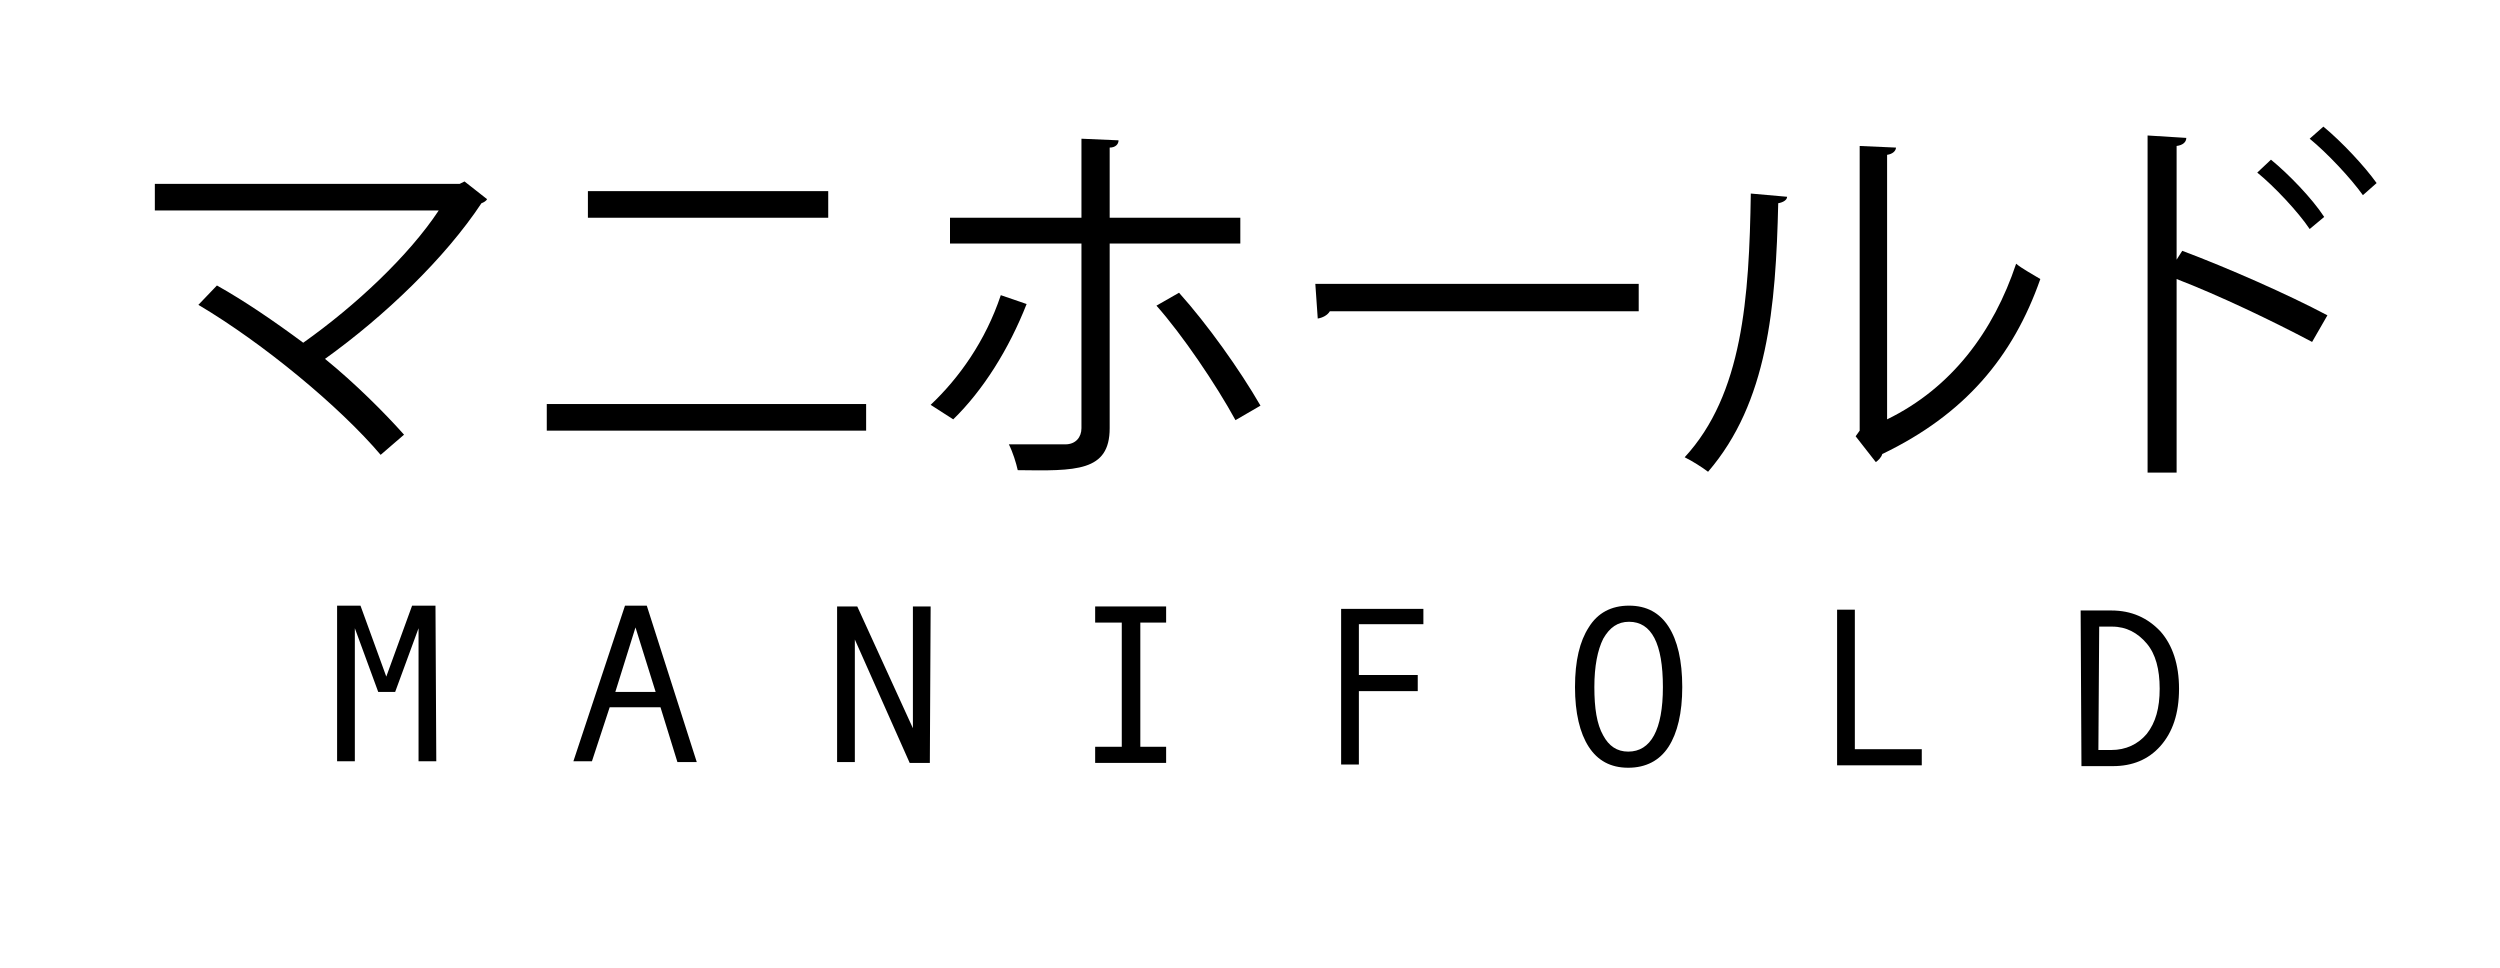
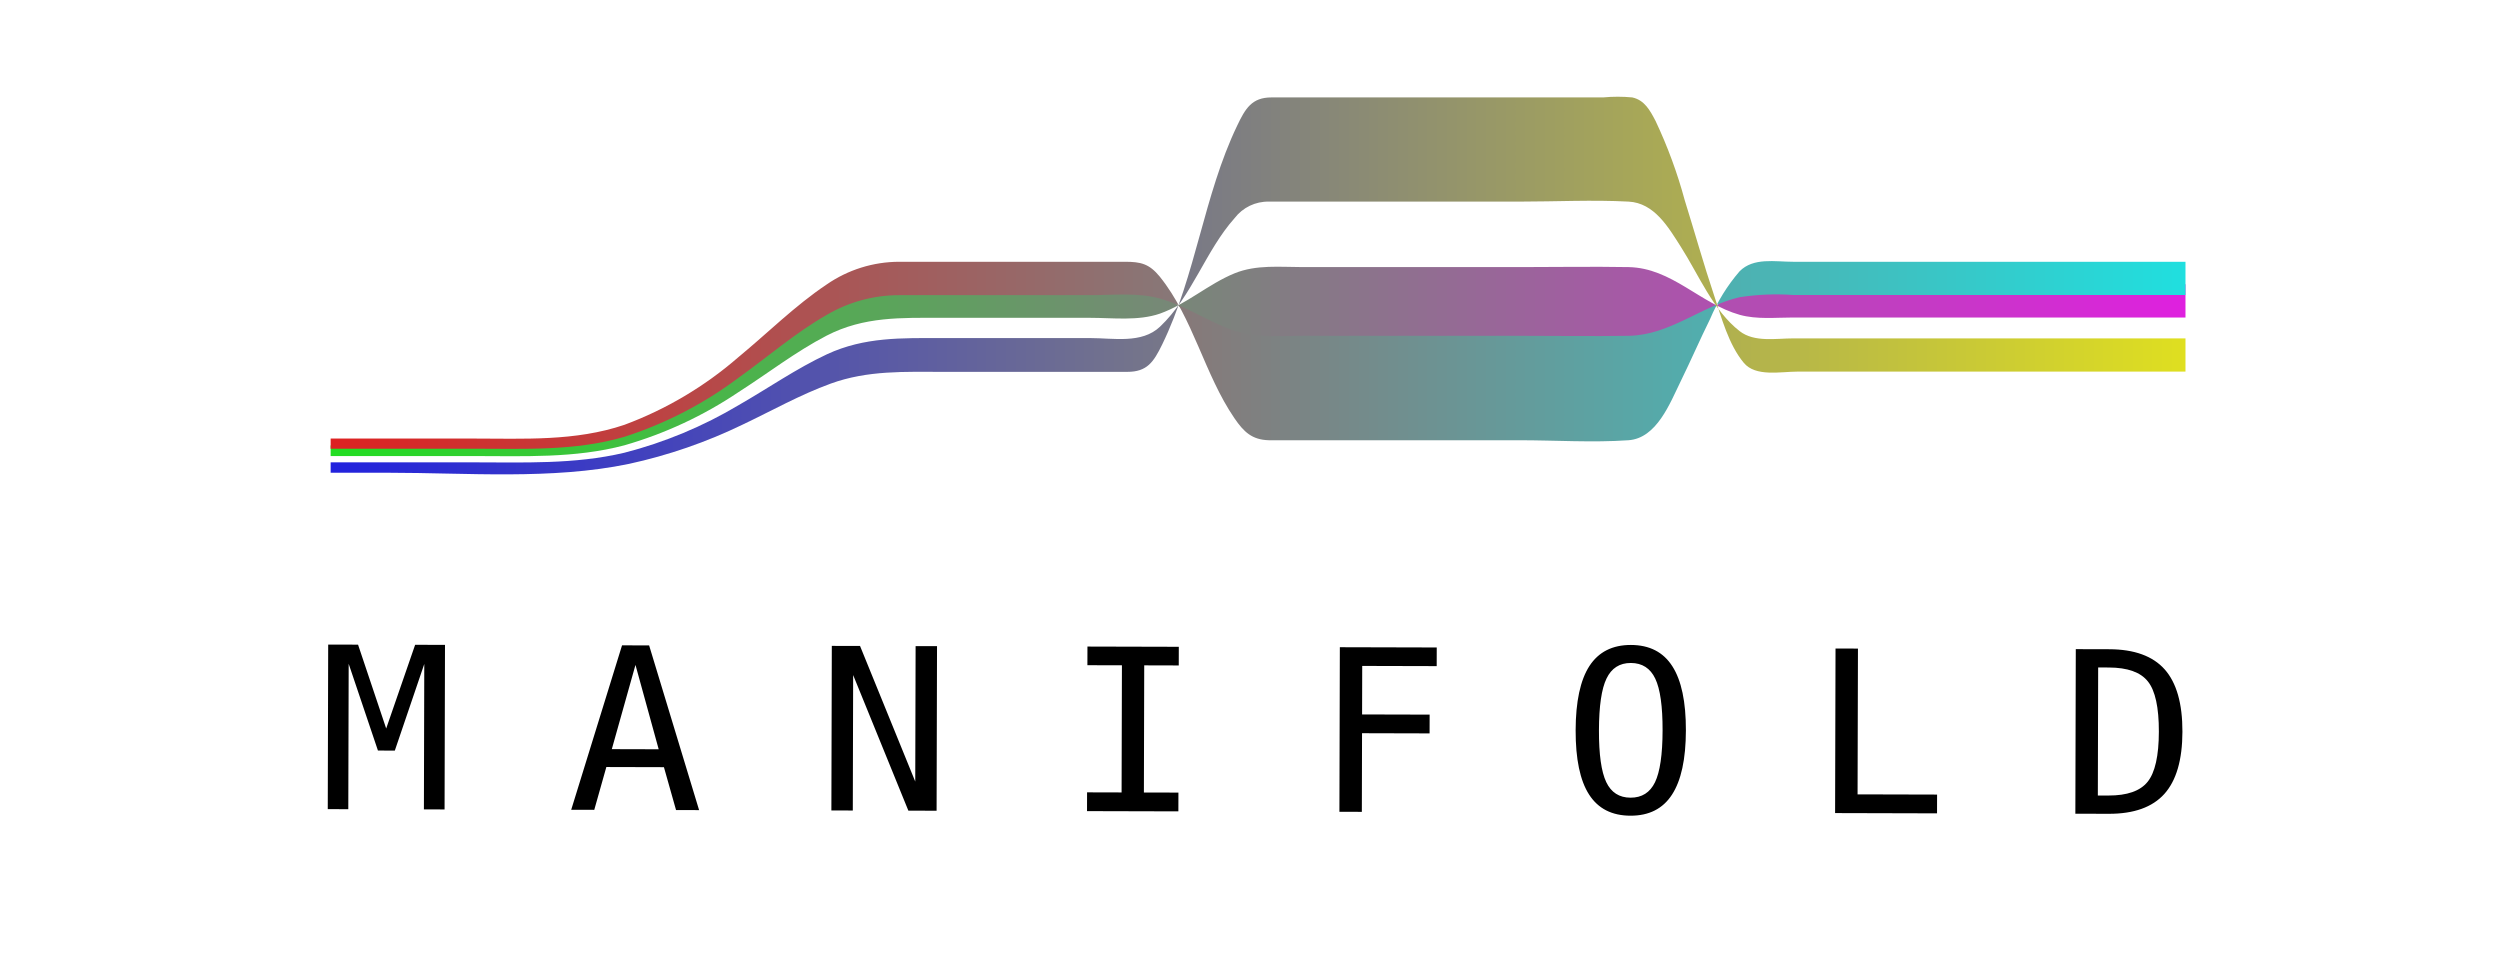
- <svg xmlns="http://www.w3.org/2000/svg" version="1.1" id="Layer_1" x="0px" y="0px" viewBox="0 0 310 120" style="enable-background:new 0 0 310 120;" xml:space="preserve">
-   <g>
-     <path d="M60.4,24.7c-0.1,0.2-0.4,0.4-0.7,0.5c-4.5,6.8-12,14-19.4,19.3c3.7,3,7.4,6.7,9.8,9.4l-2.9,2.5c-5-5.9-14.5-13.8-22.6-18.6   l2.3-2.4c3.4,1.9,7.2,4.5,10.7,7.1c6.5-4.6,13.1-10.8,16.8-16.4H19.2v-3.3H57l0.6-0.3L60.4,24.7z" />
-     <path d="M107.4,50.1v3.3H67.8v-3.3H107.4z M102.7,23.7v3.3H72.9v-3.3H102.7z" />
-     <path d="M127.3,37.7c-2.2,5.6-5.4,10.7-9.1,14.3l-2.8-1.8c3.5-3.3,6.8-7.9,8.7-13.6L127.3,37.7z M137.6,30.2v22.9   c0,5.4-4.2,5.3-11.4,5.2c-0.2-0.9-0.6-2.2-1.1-3.2c1.1,0,6.5,0,7,0c1.3,0,2-0.9,2-2V30.2h-16.3V27h16.3v-9.8l4.6,0.2   c0,0.5-0.4,0.9-1.1,0.9V27h16.2v3.2H137.6z M146.2,36.3c3.5,3.9,7.5,9.5,10.1,14l-3.1,1.8c-2.4-4.4-6.6-10.6-9.8-14.2L146.2,36.3z" />
-     <path d="M163.1,35.2h40.1v3.4h-38.3c-0.3,0.5-0.9,0.8-1.5,0.9L163.1,35.2z" />
-     <path d="M221.6,24.4c0,0.4-0.5,0.7-1.1,0.8c-0.3,12.9-1.3,24.7-8.7,33.3c-0.8-0.6-1.9-1.3-2.9-1.8c7.2-7.8,8-19.8,8.2-32.7   L221.6,24.4z M234,52c8-3.9,13.2-10.9,16-19.3c0.7,0.6,2.2,1.4,3,1.9c-3.4,9.7-9.4,16.8-19.6,21.7c-0.1,0.4-0.5,0.8-0.8,1l-2.5-3.2   l0.5-0.7V18.1l4.5,0.2c0,0.4-0.4,0.8-1.1,0.9V52z" />
-     <path d="M286.7,42.4c-4.9-2.6-11.6-5.8-16.8-7.8v24h-3.6V16.8l4.8,0.3c0,0.5-0.4,0.9-1.2,1v14.1l0.7-1.1c5.6,2.1,13.1,5.4,18,8   L286.7,42.4z M281.6,19.8c2.2,1.8,5.1,4.8,6.6,7.1l-1.8,1.5c-1.4-2.1-4.4-5.3-6.5-7L281.6,19.8z M288.1,15.7c2.3,1.9,5.1,4.9,6.6,7   l-1.7,1.5c-1.5-2.1-4.4-5.2-6.6-7L288.1,15.7z" />
-   </g>
-   <g>
-     <path d="M54.1,94.4l-2.2,0l0-16.5l-2.9,7.9l-2.1,0l-2.9-7.9l0,16.5l-2.2,0l0-19.3l2.9,0l3.2,8.8l3.2-8.8l2.9,0L54.1,94.4z" />
-     <path d="M86.4,94.5l-2.4,0l-2.1-6.8l-6.3,0l-2.2,6.7l-2.3,0l6.4-19.3l2.7,0L86.4,94.5z M81.3,85.8l-2.5-8l-2.5,8L81.3,85.8z" />
-     <path d="M115.3,94.6l-2.5,0L106,79.3l0,15.2l-2.2,0l0-19.3l2.5,0l6.9,15.1l0-15.1l2.2,0L115.3,94.6z" />
-     <path d="M144.6,94.6l-8.8,0l0-2l3.3,0l0-15.4l-3.3,0l0-2l8.8,0l0,2l-3.2,0l0,15.4l3.2,0L144.6,94.6z" />
-     <path d="M176.5,77.4l-8,0l0,6.3l7.3,0l0,2l-7.3,0l0,9.1l-2.2,0l0-19.3l10.2,0L176.5,77.4z" />
-     <path d="M202,75.1c2.2,0,3.8,0.9,4.9,2.6c1.1,1.7,1.7,4.2,1.7,7.5c0,3.2-0.6,5.7-1.7,7.4c-1.1,1.7-2.8,2.6-5,2.6   c-2.2,0-3.8-0.9-4.9-2.6c-1.1-1.7-1.7-4.2-1.7-7.4c0-3.3,0.6-5.7,1.7-7.4C198.1,76,199.8,75.1,202,75.1z M201.9,93.2   c2.8,0,4.3-2.7,4.3-8c0-5.4-1.4-8.1-4.2-8.1c-1.4,0-2.4,0.7-3.2,2.1c-0.7,1.4-1.1,3.4-1.1,6c0,2.6,0.3,4.6,1.1,6   C199.5,92.5,200.5,93.2,201.9,93.2z" />
-     <path d="M238.3,94.9l-10.5,0l0-19.3l2.2,0l0,17.3l8.3,0L238.3,94.9z" />
-     <path d="M258,75.7l3.8,0c2.5,0,4.5,0.9,6.1,2.6c1.5,1.7,2.3,4.1,2.3,7.1c0,3.1-0.8,5.4-2.3,7.1c-1.5,1.7-3.5,2.5-5.9,2.5l-3.9,0   L258,75.7z M260.2,93l1.6,0c1.8,0,3.3-0.7,4.4-2c1.1-1.4,1.6-3.2,1.6-5.6c0-2.4-0.5-4.3-1.6-5.6s-2.5-2.1-4.3-2.1l-1.6,0L260.2,93z   " />
+ <svg xmlns="http://www.w3.org/2000/svg" id="Layer_1" data-name="Layer 1" viewBox="0 0 310 120">
+   <defs>
+     <style>.cls-1{fill:none;}.cls-2{font-size:28px;font-family:AndaleMono, Andale Mono;letter-spacing:0.5em;}.cls-3{clip-path:url(#clip-path);}.cls-4{fill:url(#linear-gradient);}.cls-5{fill:url(#linear-gradient-2);}.cls-6{fill:url(#linear-gradient-3);}</style>
+     <clipPath id="clip-path">
+       <rect class="cls-1" x="41" y="9" width="230" height="92" />
+     </clipPath>
+     <linearGradient id="linear-gradient" x1="0.23" y1="44.8" x2="310" y2="44.8" gradientUnits="userSpaceOnUse">
+       <stop offset="0" stop-color="lime" />
+       <stop offset="1" stop-color="#f0f" />
+     </linearGradient>
+     <linearGradient id="linear-gradient-2" x1="0.23" y1="44.06" x2="310" y2="44.06" gradientUnits="userSpaceOnUse">
+       <stop offset="0" stop-color="red" />
+       <stop offset="1" stop-color="aqua" />
+     </linearGradient>
+     <linearGradient id="linear-gradient-3" x1="0.23" y1="35.37" x2="310" y2="35.37" gradientUnits="userSpaceOnUse">
+       <stop offset="0" stop-color="blue" />
+       <stop offset="1" stop-color="#ff0" />
+     </linearGradient>
+   </defs>
+   <text class="cls-2" transform="translate(39.47 100.33) rotate(0.15)">MANIFOLD</text>
+   <g class="cls-3">
+     <path class="cls-4" d="M.23,56.52V55.23h58.4c6.31,0,12.68.34,18.79-1.55A46.8,46.8,0,0,0,91.57,46c3.64-2.72,7-5.83,10.93-8.18a17,17,0,0,1,9-2.57c1.76,0,3.52,0,5.28,0h18.39c2.77,0,6.18-.59,8.65.9,3.63,2.2,5.84,6.13,9.26,8.59,2.53,1.81,5.55,1.33,8.5,1.33h26.82c4.5,0,9,.16,13.54,0,6.14-.21,8.73-7.74,13.78-10.25,2-1,4.5-.57,6.64-.57H310v4.12H222.37c-2.17,0-4.52.26-6.64-.33-4.93-1.39-8.42-5.81-13.78-5.92-4.51-.08-9,0-13.54,0H161.59c-2.85,0-5.8-.33-8.5.77-3.25,1.33-5.93,3.81-9.26,5-2.7.93-5.84.52-8.65.52H116.79c-5,0-9.64-.19-14.29,2.21-3.85,2-7.29,4.68-10.92,7a50.26,50.26,0,0,1-14.16,6.6c-6.15,1.63-12.49,1.33-18.79,1.33H.23Z" />
+     <path class="cls-5" d="M.23,55.67V54.38h58.4c6.32,0,12.7.36,18.79-1.7a45.94,45.94,0,0,0,14.15-8.4c3.64-3,7-6.37,10.93-9a15.86,15.86,0,0,1,9-2.82h28c1.95,0,3,.24,4.31,1.84,4.16,5.16,5.53,12.11,9.26,17.56,1.17,1.71,2.18,2.67,4.26,2.73,1.41,0,2.83,0,4.24,0h26.82c4.48,0,9.08.31,13.54,0,3.51-.25,5.14-4.58,6.49-7.34,1.25-2.55,2.38-5.16,3.64-7.71a22.14,22.14,0,0,1,3.65-5.9c1.72-1.74,4.39-1.18,6.64-1.18H310v4.12H222.37a30.08,30.08,0,0,0-6.64.27c-4.84,1.11-8.64,4.71-13.78,4.79-4.51.07-9,0-13.54,0H161.59c-2.84,0-5.76.28-8.5-.62-3.2-1.06-6-3.1-9.26-4-2.75-.77-5.82-.42-8.65-.42H116.79c-1.76,0-3.52,0-5.28,0a17.72,17.72,0,0,0-9,2.45c-3.89,2.22-7.3,5.2-10.93,7.79a48.05,48.05,0,0,1-14.14,7.32c-6.13,1.8-12.49,1.48-18.79,1.48H.23Z" />
+     <path class="cls-6" d="M.23,58.62V57.33h58.4c6.29,0,12.62.27,18.79-1.19a53.78,53.78,0,0,0,14.2-5.92c3.65-2.09,7.13-4.52,10.94-6.3,4.65-2.15,9.26-2,14.23-2h18.39c2.87,0,6.4.73,8.65-1.4,4-3.78,5.64-9.41,9.26-13.47A5.22,5.22,0,0,1,157.35,25c1.41,0,2.83,0,4.24,0h26.82c4.49,0,9.06-.24,13.54,0,3.19.17,4.92,3.16,6.49,5.63,2.18,3.41,4,7.9,7.29,10.44,1.81,1.4,4.48.89,6.64.89H310v4.12H222.89c-2.1,0-5.19.68-6.66-1.09-1.88-2.26-2.76-5.59-3.67-8.32-1.31-3.91-2.42-7.89-3.65-11.83A59.18,59.18,0,0,0,205.29,15c-.69-1.32-1.37-2.59-2.89-2.92a18.83,18.83,0,0,0-3.6,0H157.66c-2.43,0-3.24,1.37-4.26,3.52-4.14,8.64-5.1,18.52-9.29,27.12-1.07,2.19-1.88,3.39-4.32,3.39H117c-4.78,0-9.41-.21-14,1.46-3.77,1.37-7.29,3.36-10.91,5.08A63,63,0,0,1,78,57.52c-9.61,2-20.07,1.1-29.87,1.1Z" />
  </g>
</svg>
